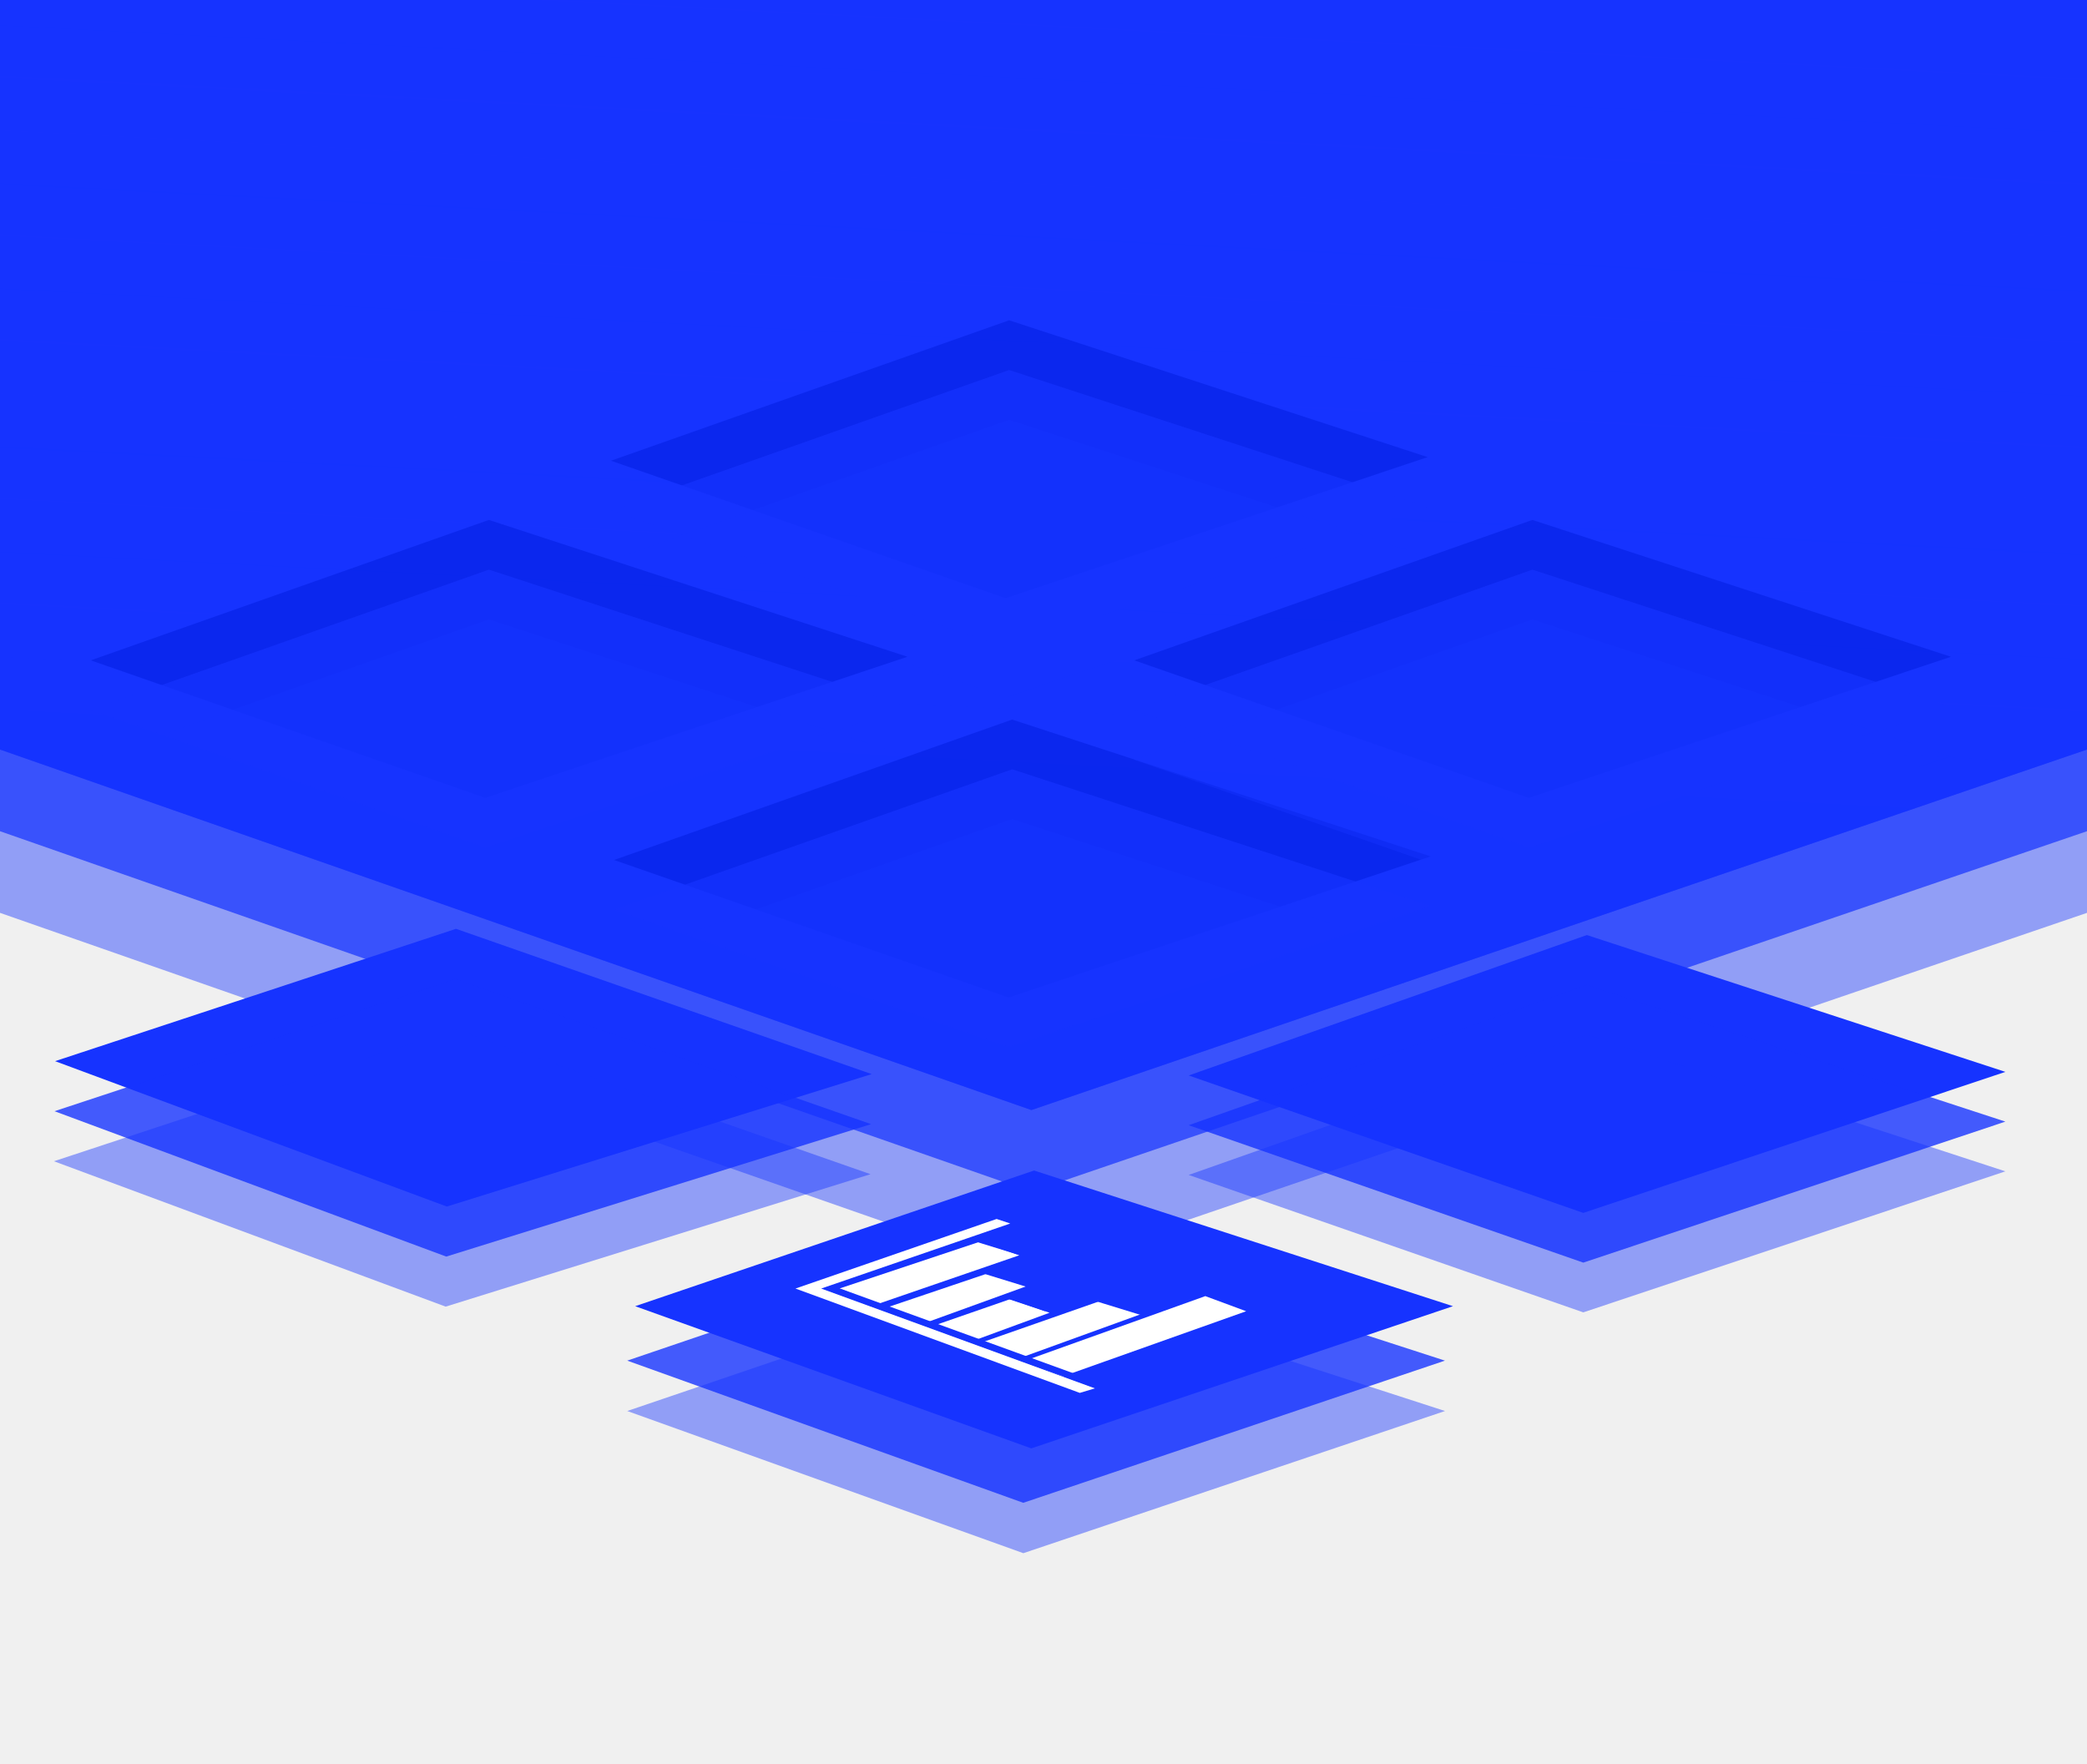
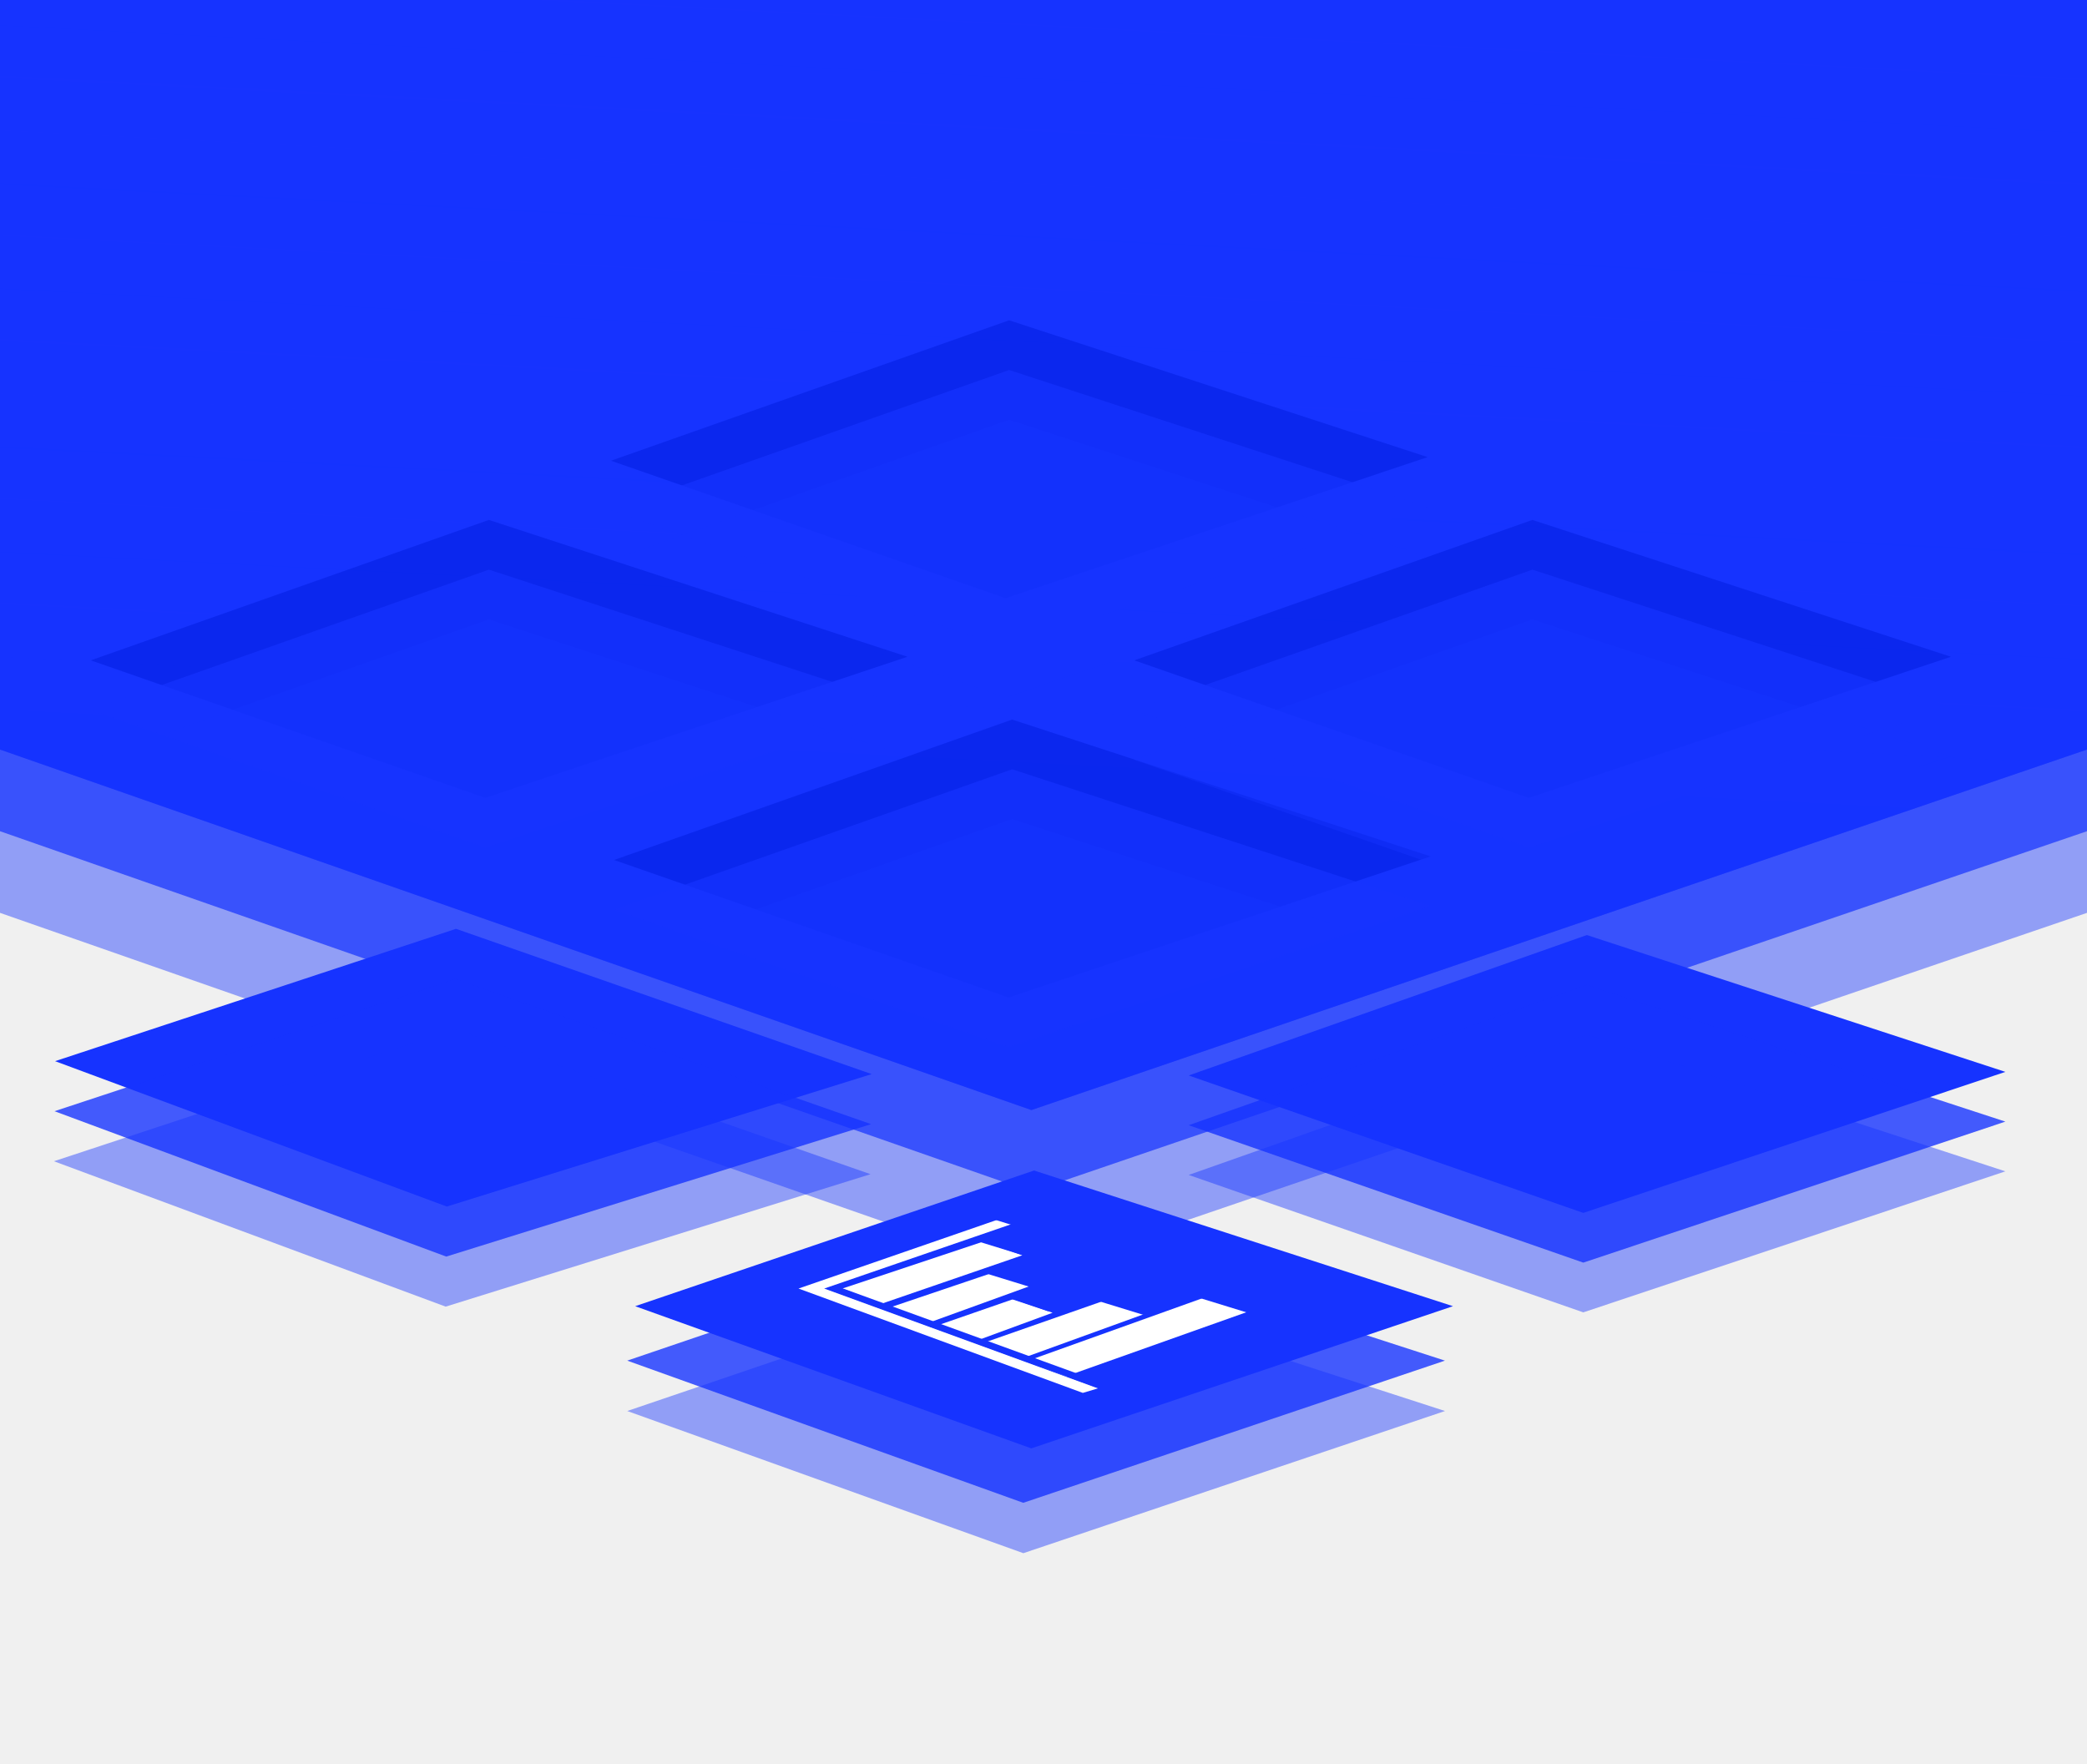
<svg xmlns="http://www.w3.org/2000/svg" width="690" height="583" viewBox="0 0 690 583" fill="none">
  <path d="M0 53.988H690V301.795L341 420.982L0 301.795V53.988Z" fill="#1633FF" fill-opacity="0.43" />
  <path d="M0 26.994H690V274.801L341 393.988L0 274.801V26.994Z" fill="#1633FF" fill-opacity="0.71" />
  <path d="M0 0H690V247.807L341 366.994L0 247.807V0Z" fill="#1633FF" />
  <path d="M0 0H690V247.807L341 366.994L0 247.807V0Z" fill="url(#paint0_linear)" />
  <path d="M663.013 354.367L523.469 400.991L393 355.558L524.637 309.129L663.013 354.367Z" fill="#1633FF" />
  <path d="M663.013 370.81L523.469 417.433L393 372L524.637 325.571L663.013 370.81Z" fill="#1633FF" fill-opacity="0.79" />
  <path d="M663.013 387.252L523.469 433.876L393 388.443L524.637 342.014L663.013 387.252Z" fill="#1633FF" fill-opacity="0.43" />
  <path d="M473.013 283.126L333.469 329.75L203 284.316L334.637 237.888L473.013 283.126Z" fill="#001CDF" fill-opacity="0.5" />
  <path d="M473.013 299.569L333.469 346.192L203 300.759L334.637 254.33L473.013 299.569Z" fill="#1633FF" fill-opacity="0.69" />
  <path d="M473.013 316.011L333.469 362.635L203 317.202L334.637 270.773L473.013 316.011Z" fill="#1633FF" fill-opacity="0.43" />
  <path d="M645.013 217.126L505.469 263.75L375 218.316L506.637 171.888L645.013 217.126Z" fill="#001CDF" fill-opacity="0.5" />
  <path d="M645.013 233.569L505.469 280.192L375 234.759L506.637 188.33L645.013 233.569Z" fill="#1633FF" fill-opacity="0.69" />
  <path d="M645.013 250.011L505.469 296.635L375 251.202L506.637 204.773L645.013 250.011Z" fill="#1633FF" fill-opacity="0.43" />
  <path d="M472.013 151.126L332.469 197.75L202 152.317L333.637 105.888L472.013 151.126Z" fill="#001CDF" fill-opacity="0.5" />
  <path d="M472.013 167.569L332.469 214.192L202 168.759L333.637 122.33L472.013 167.569Z" fill="#1633FF" fill-opacity="0.69" />
  <path d="M472.013 184.011L332.469 230.635L202 185.202L333.637 138.773L472.013 184.011Z" fill="#1633FF" fill-opacity="0.43" />
  <path d="M300.013 217.126L160.469 263.75L30 218.316L161.637 171.888L300.013 217.126Z" fill="#001CDF" fill-opacity="0.5" />
  <path d="M300.013 233.569L160.469 280.192L30 234.759L161.637 188.33L300.013 233.569Z" fill="#1633FF" fill-opacity="0.69" />
  <path d="M300.013 250.011L160.469 296.635L30 251.202L161.637 204.773L300.013 250.011Z" fill="#1633FF" fill-opacity="0.43" />
  <path d="M477.725 449.83L338.31 496.838L207.37 449.83L339.226 404.973L477.725 449.83Z" fill="#1633FF" fill-opacity="0.79" />
  <path d="M477.752 466.486L338.336 513.493L207.371 466.486L339.252 421.629L477.752 466.486Z" fill="#1633FF" fill-opacity="0.43" />
  <path d="M480.381 431.833L340.965 478.841L210 431.833L341.881 386.976L480.381 431.833Z" fill="#1633FF" />
-   <path d="M357 460.5L362 459L271.5 426L334 404.5L329.5 403L263 426L357 460.5Z" fill="white" />
-   <path d="M324 410.5L337 415L290.5 431L277.5 426L324 410.5Z" fill="white" />
-   <path d="M328 420.5L340 425L305.5 437.5L292.5 432.5L328 420.5Z" fill="white" />
-   <path d="M334 429.5L347 434L322.5 443L309.5 438L334 429.5Z" fill="white" />
-   <path d="M365.5 429.5L378.5 434L338.5 448.5L325.5 443.5L365.5 429.5Z" fill="white" />
-   <path d="M398.5 428.5L412 433.5L351.5 455L338.5 450L398.5 428.5Z" fill="white" />
-   <path d="M364.5 457.5L361 458.5L272 426L275 425L364.5 457.5Z" fill="#1633FF" />
-   <path d="M347 418L321 410L329.5 406.5L351.5 414L347 418Z" fill="#1633FF" />
-   <path d="M351 429L325 421L333 417L355.5 425L351 429Z" fill="#1633FF" />
-   <path d="M378 435L352 427L360 423L382.5 431L378 435Z" fill="#1633FF" />
-   <path d="M345.5 433.5L332 429L344.5 425L353 429.5L345.5 433.5Z" fill="#1633FF" />
+   <path d="M358 460.5L363 459L272.5 426L335 404.5L330.5 403L264 426L358 460.5Z" fill="white" />
+   <path d="M325 410.5L338 415L291.5 431L278.5 426L325 410.5Z" fill="white" />
+   <path d="M329 420.5L341 425L306.5 437.5L293.5 432.5L329 420.5Z" fill="white" />
+   <path d="M335 429.5L348 434L323.5 443L310.5 438L335 429.5Z" fill="white" />
+   <path d="M366.5 429.5L379.5 434L339.5 448.5L326.5 443.5L366.5 429.5Z" fill="white" />
+   <path d="M399.5 428.5L413 433.5L352.5 455L339.5 450L399.5 428.5Z" fill="white" />
+   <path d="M365.5 457.5L362 458.5L273 426L276 425L365.5 457.5Z" fill="#1633FF" />
+   <path d="M348 418L322 410L330.5 406.5L352.5 414L348 418Z" fill="#1633FF" />
+   <path d="M346 408.5L320 400.5L328.5 397L350.5 404.5L346 408.5Z" fill="#1633FF" />
+   <path d="M352 429L326 421L334 417L356.5 425L352 429Z" fill="#1633FF" />
+   <path d="M379 435L353 427L361 423L383.5 431L379 435Z" fill="#1633FF" />
+   <path d="M419 436L393 428L401 424L423.5 432L419 436Z" fill="#1633FF" />
+   <path d="M346.5 433.5L333 429L345.5 425L354 429.5L346.5 433.5Z" fill="#1633FF" />
  <path d="M288.188 355.104L147.728 398.891L18.207 350.825L150.757 307.072L288.188 355.104Z" fill="#1633FF" />
  <path d="M287.997 371.648L147.537 415.436L18.016 367.369L150.566 323.617L287.997 371.648Z" fill="#1633FF" fill-opacity="0.79" />
  <path d="M287.806 388.193L147.346 431.981L17.825 383.914L150.375 340.161L287.806 388.193Z" fill="#1633FF" fill-opacity="0.43" />
  <defs>
    <linearGradient id="paint0_linear" x1="345" y1="1.45685e-06" x2="332" y2="252" gradientUnits="userSpaceOnUse">
      <stop stop-color="#1633FF" />
      <stop offset="1" stop-color="#1633FF" stop-opacity="0.34" />
    </linearGradient>
  </defs>
</svg>
